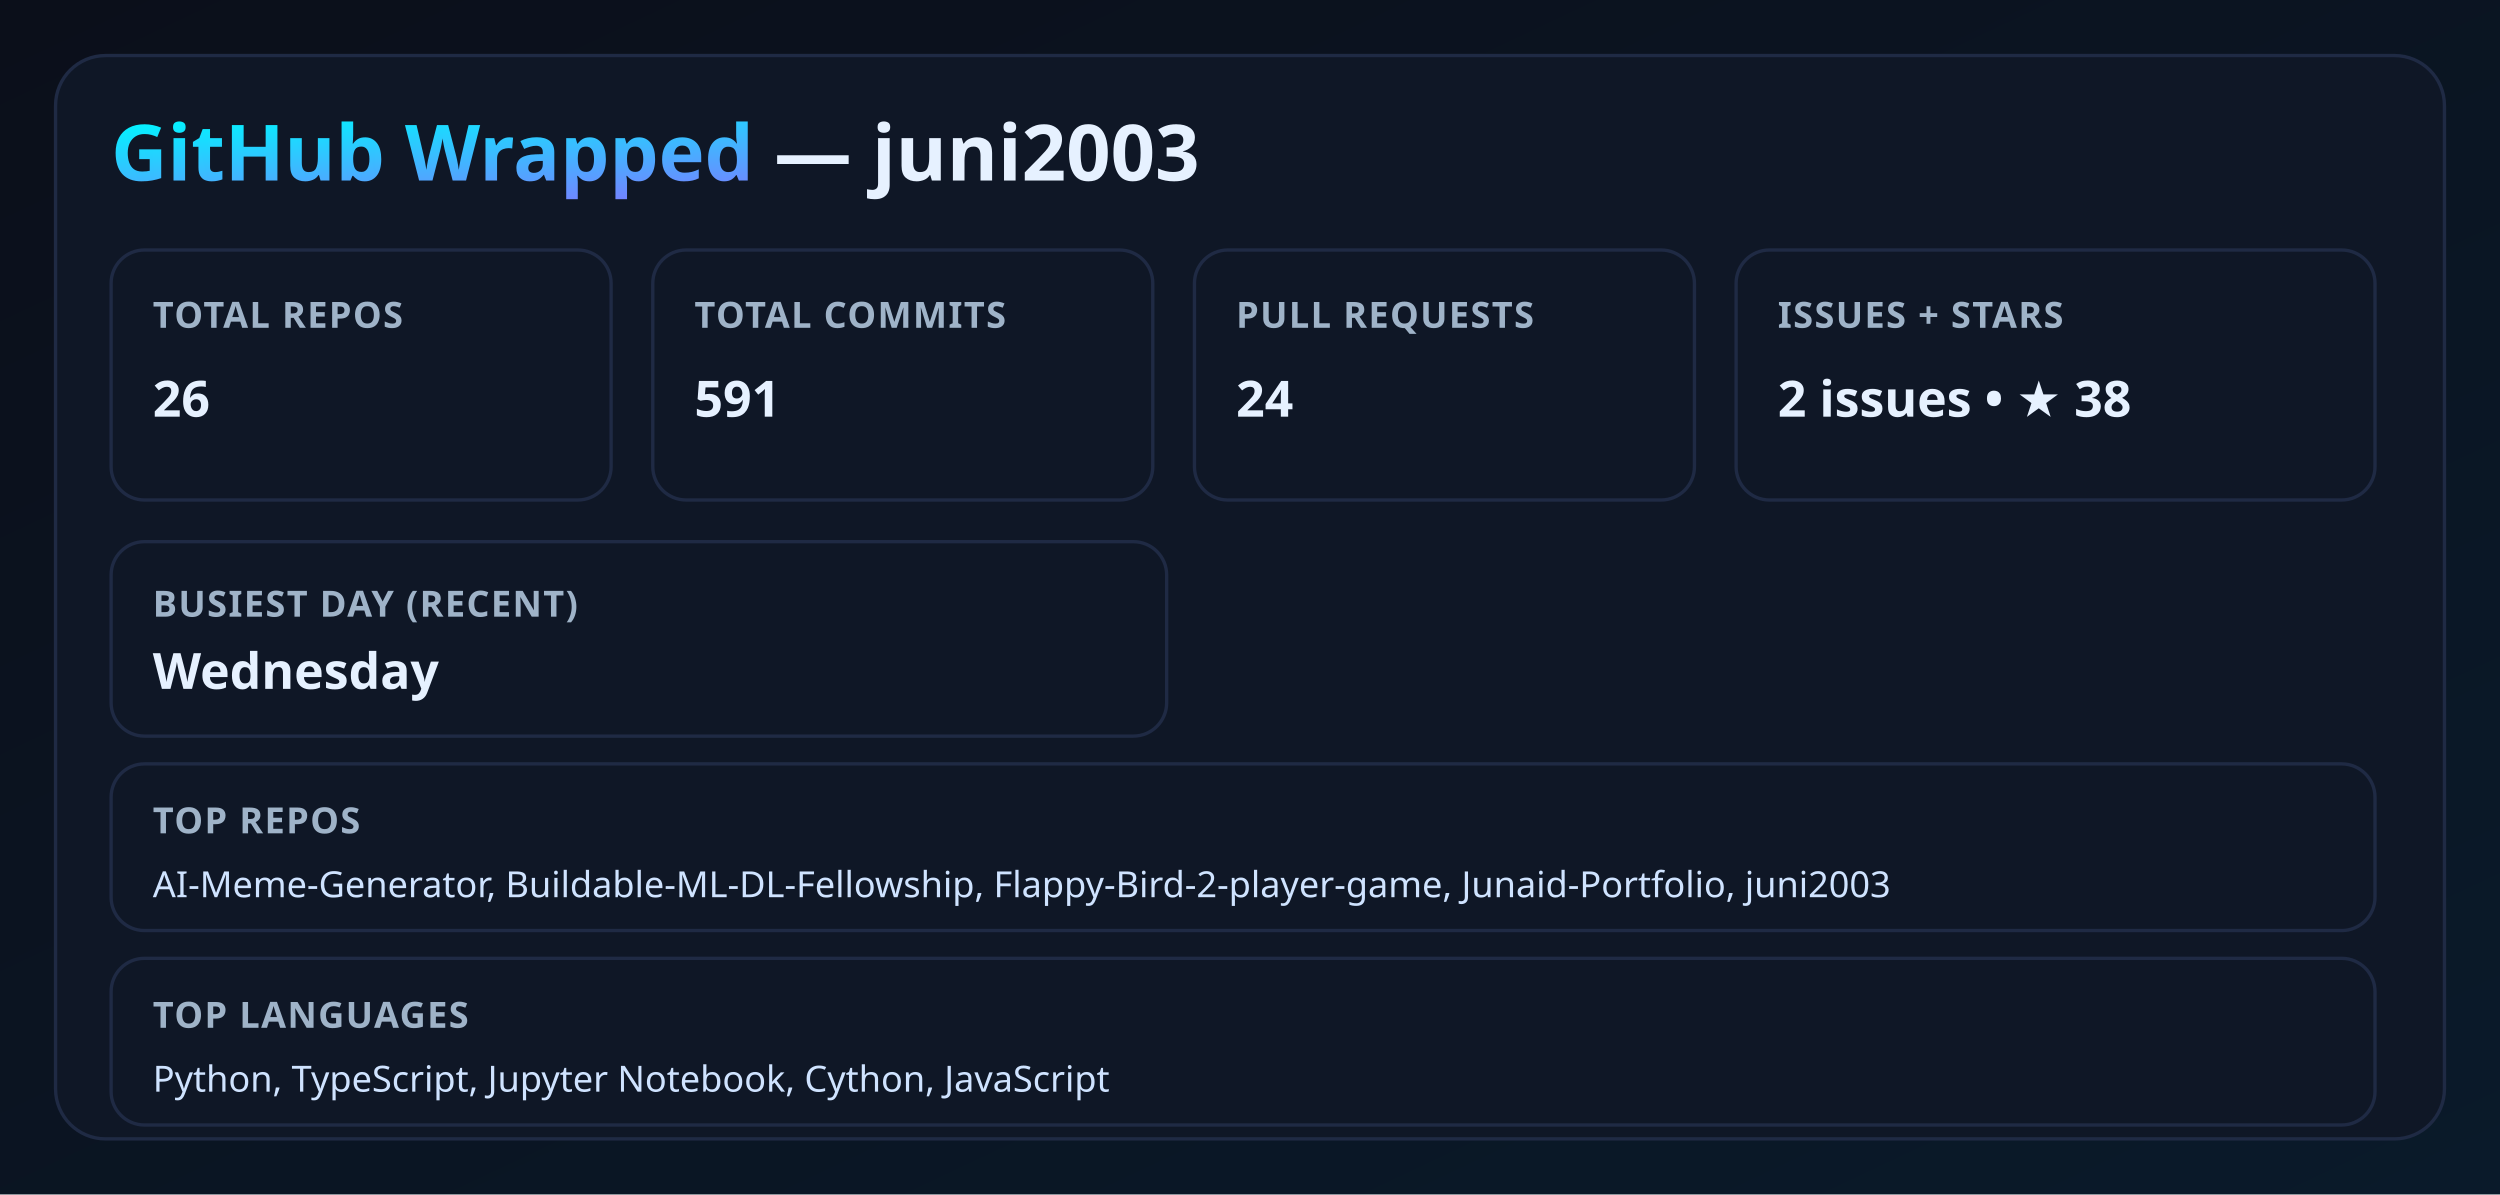
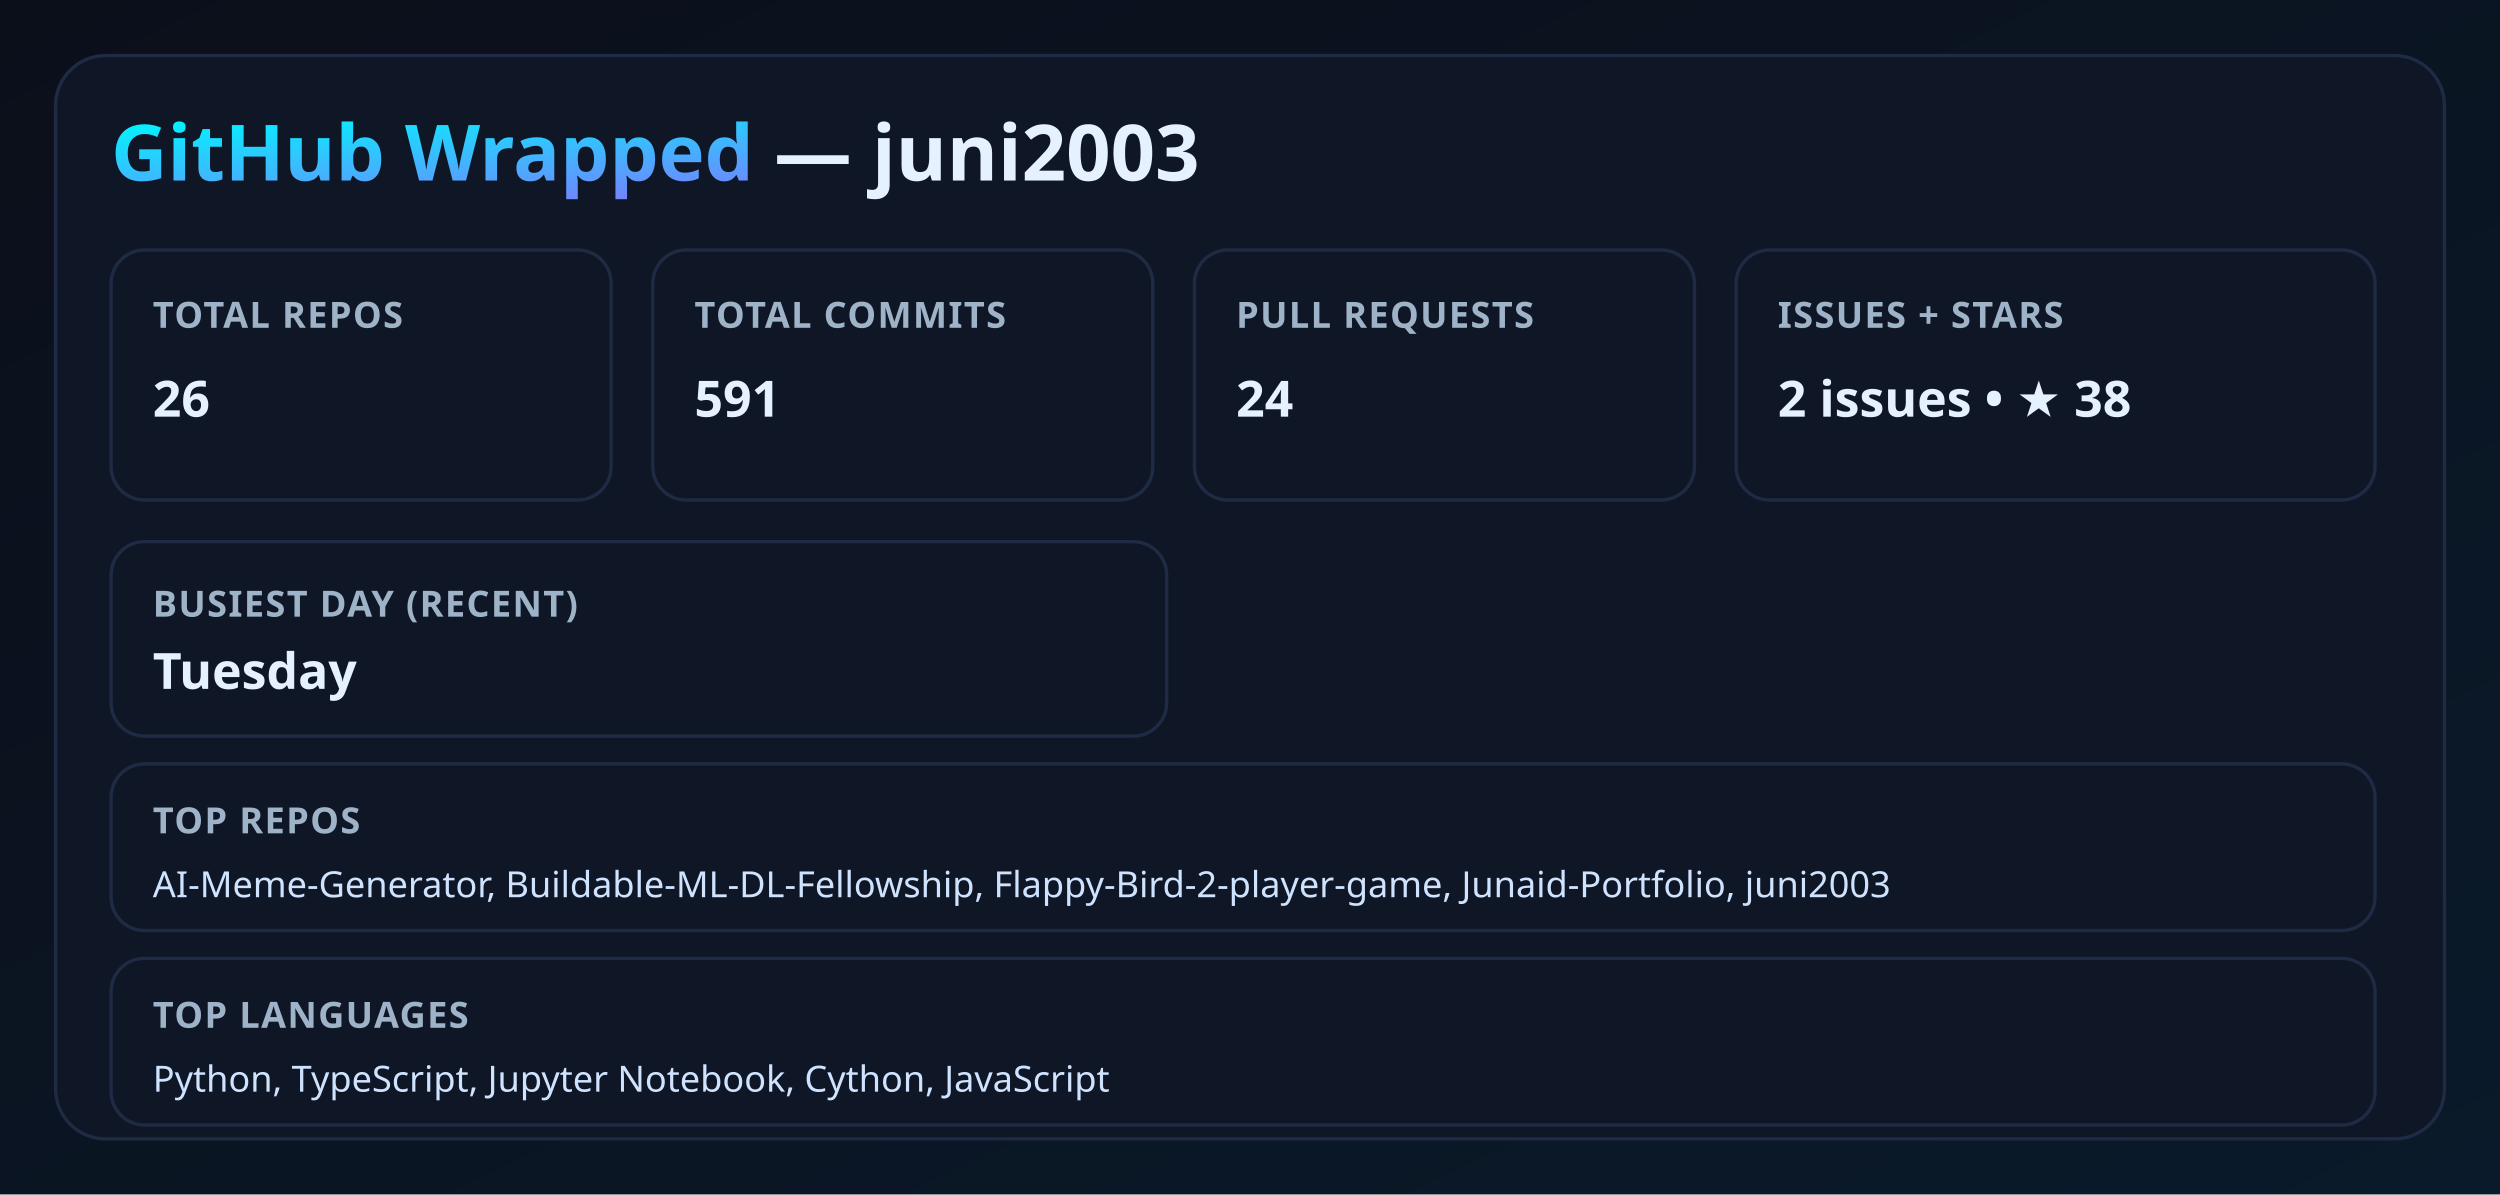
<svg xmlns="http://www.w3.org/2000/svg" width="900" height="430" viewBox="0 0 900 430">
  <defs>
    <linearGradient id="bg" x1="0" y1="0" x2="1" y2="1">
      <stop offset="0%" stop-color="#0b0f1a" />
      <stop offset="100%" stop-color="#0a1a2a" />
    </linearGradient>
    <linearGradient id="neon" x1="0" y1="0" x2="1" y2="1">
      <stop offset="0%" stop-color="#00f5ff" />
      <stop offset="100%" stop-color="#9b5cff" />
    </linearGradient>
    <filter id="glow">
      <feGaussianBlur stdDeviation="3.5" result="coloredBlur" />
      <feMerge>
        <feMergeNode in="coloredBlur" />
        <feMergeNode in="SourceGraphic" />
      </feMerge>
    </filter>
    <style>
      .title { font: 700 28px 'Segoe UI', sans-serif; fill: #e6f1ff; }
      .label { font: 600 13px 'Segoe UI', sans-serif; fill: #9fb3c8; letter-spacing: 0.5px; }
      .value { font: 700 18px 'Segoe UI', sans-serif; fill: #e6f1ff; }
      .neon { fill: url(#neon); filter: url(#glow); }
      .card { fill: #0f1726; stroke: #1f2a44; stroke-width: 1.2; }
      .mini { font: 500 13px 'Segoe UI', sans-serif; fill: #cfe3ff; }
    </style>
  </defs>
  <rect width="100%" height="100%" fill="url(#bg)" />
  <rect x="20" y="20" width="860" height="390" rx="18" class="card" />
  <text x="40" y="65" class="title">
    <tspan class="neon">GitHub Wrapped</tspan> — juni2003
  </text>
  <rect x="40" y="90" width="180" height="90" rx="12" class="card" />
  <text x="55" y="118" class="label">TOTAL REPOS</text>
  <text x="55" y="150" class="value">26</text>
  <rect x="235" y="90" width="180" height="90" rx="12" class="card" />
  <text x="250" y="118" class="label">TOTAL COMMITS</text>
  <text x="250" y="150" class="value">591</text>
  <rect x="430" y="90" width="180" height="90" rx="12" class="card" />
  <text x="445" y="118" class="label">PULL REQUESTS</text>
  <text x="445" y="150" class="value">24</text>
  <rect x="625" y="90" width="230" height="90" rx="12" class="card" />
  <text x="640" y="118" class="label">ISSUES + STARS</text>
  <text x="640" y="150" class="value">2 issues • ★ 38</text>
  <rect x="40" y="195" width="380" height="70" rx="12" class="card" />
  <text x="55" y="222" class="label">BUSIEST DAY (RECENT)</text>
-   <text x="55" y="248" class="value">Wednesday</text>
+   <text x="55" y="248" class="value">Tuesday</text>
  <rect x="40" y="275" width="815" height="60" rx="12" class="card" />
  <text x="55" y="300" class="label">TOP REPOS</text>
  <text x="55" y="323" class="mini">AI-Meme-Generator, Buildable-ML-DL-Fellowship, Flappy-Bird-2-player-game, Junaid-Portfolio, juni2003</text>
  <rect x="40" y="345" width="815" height="60" rx="12" class="card" />
  <text x="55" y="370" class="label">TOP LANGUAGES</text>
  <text x="55" y="393" class="mini">Python, TypeScript, Jupyter Notebook, Cython, JavaScript</text>
</svg>
